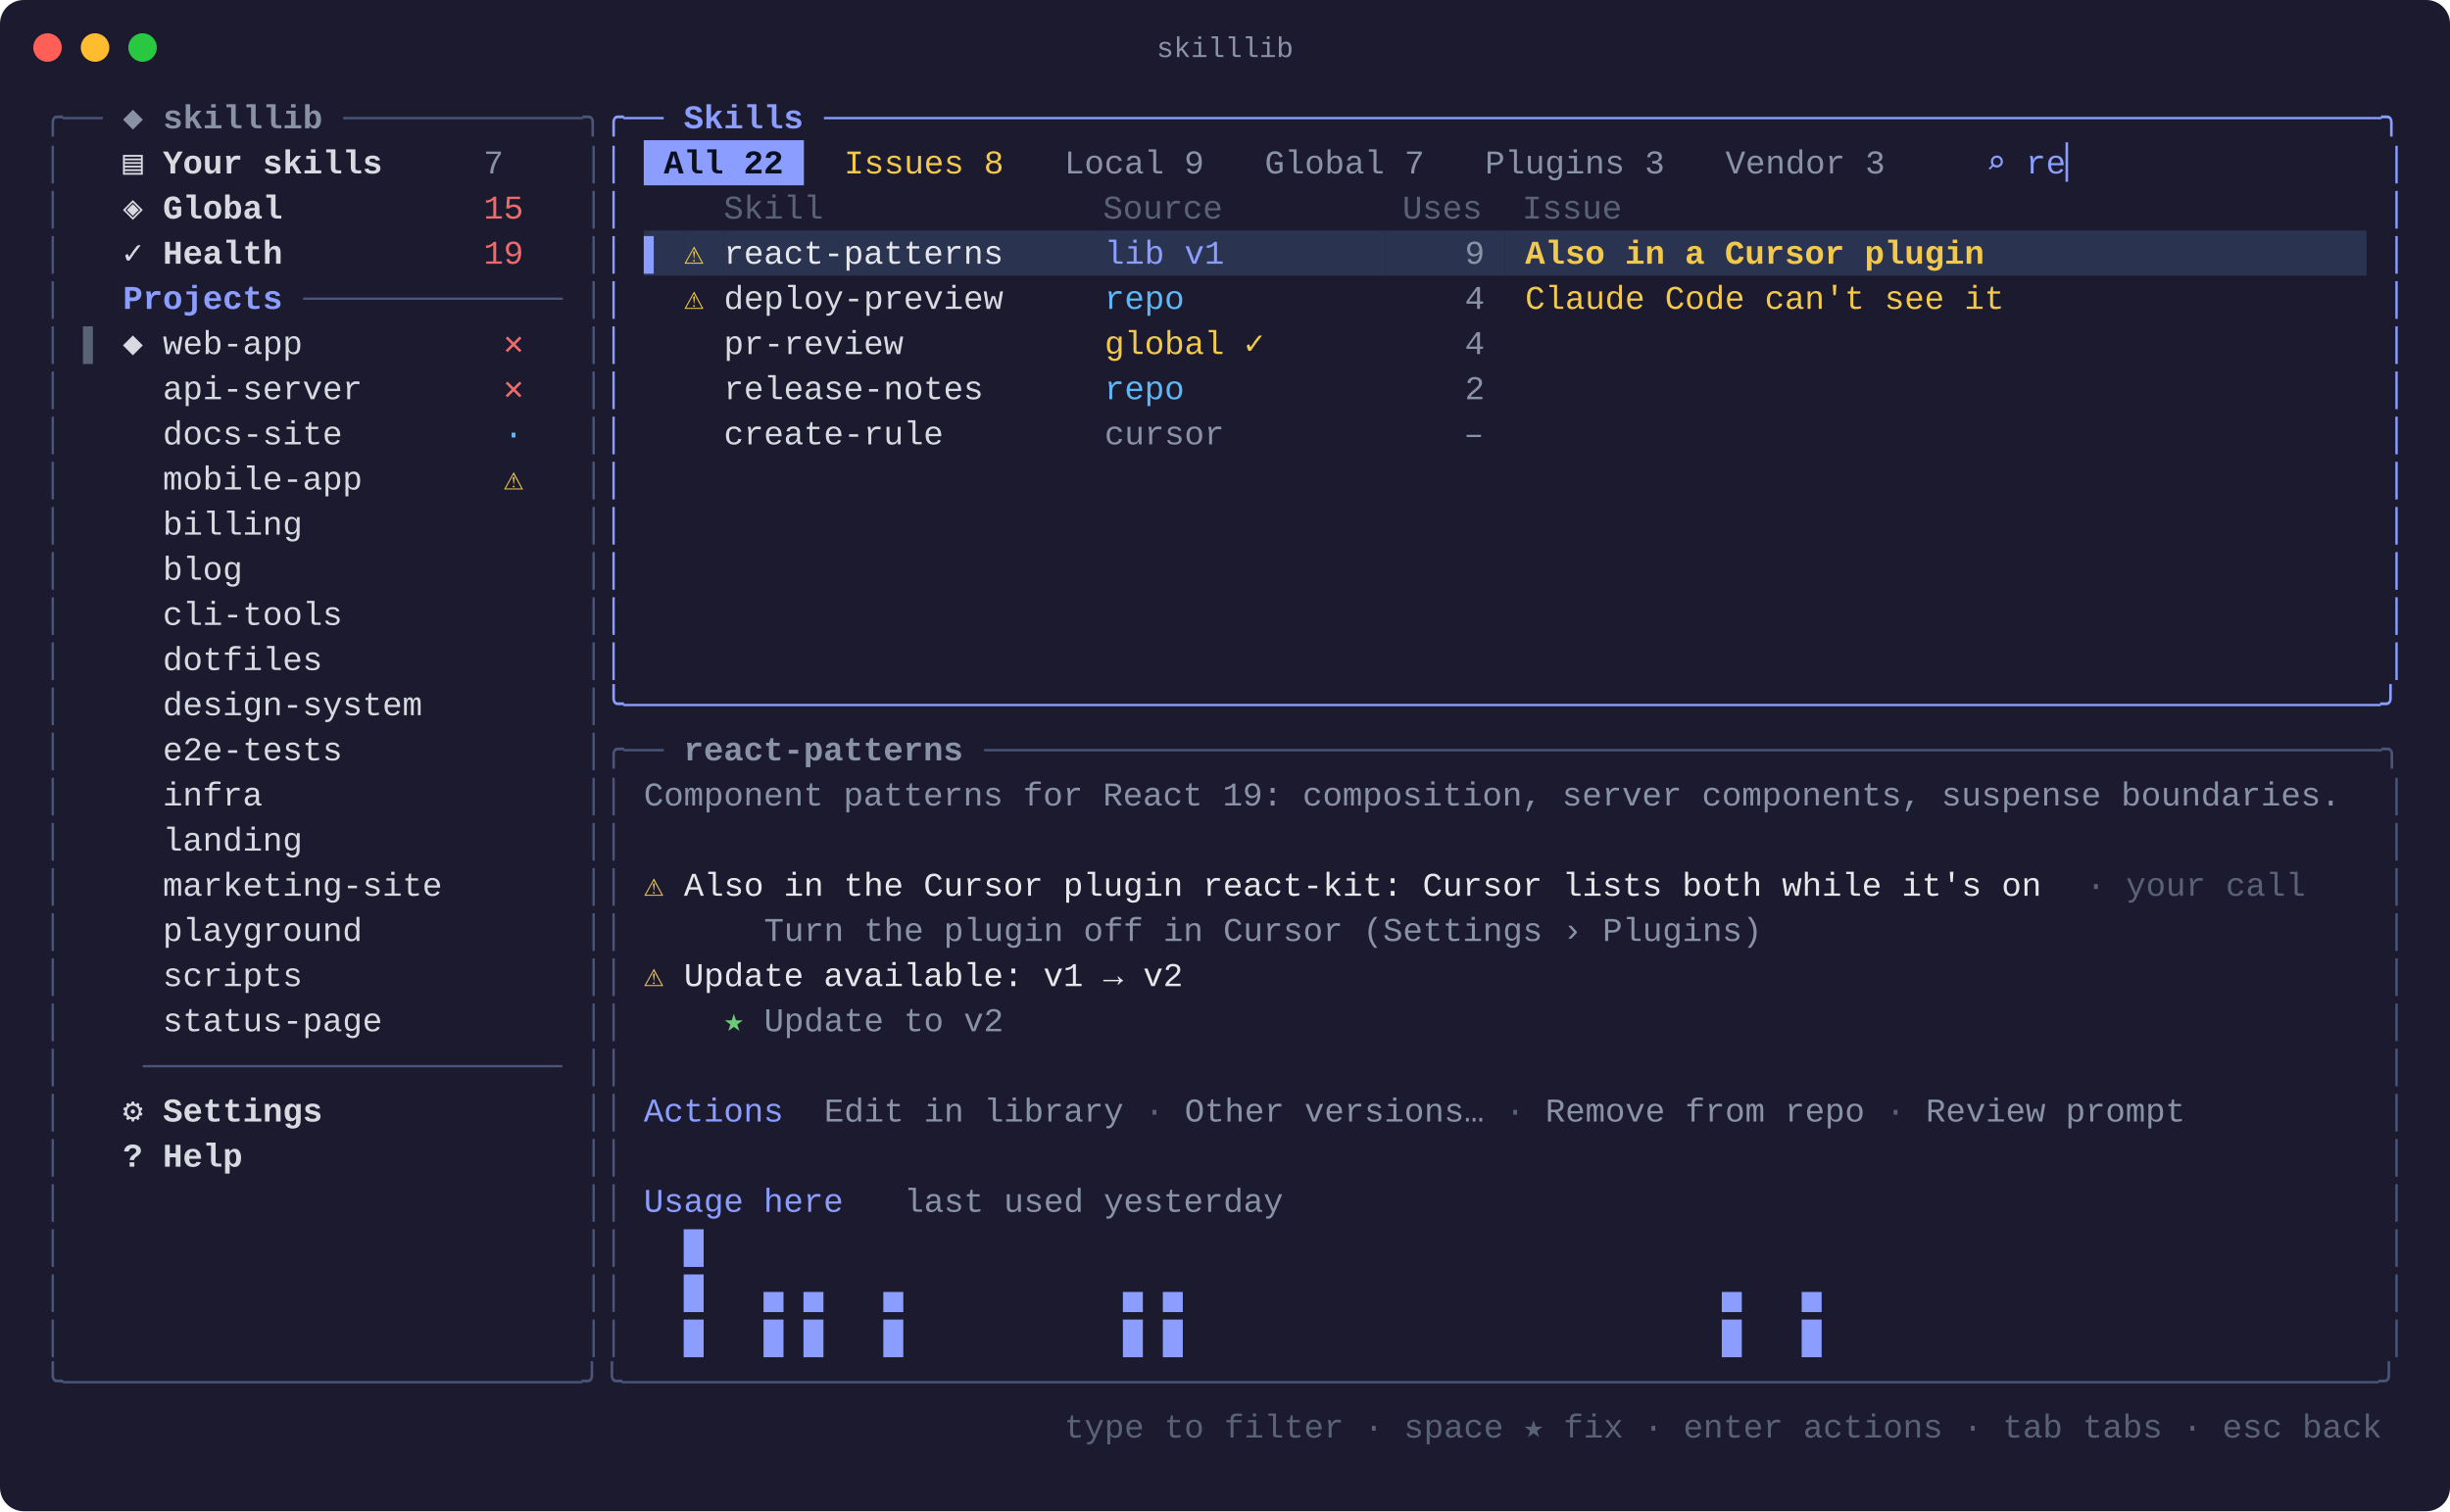
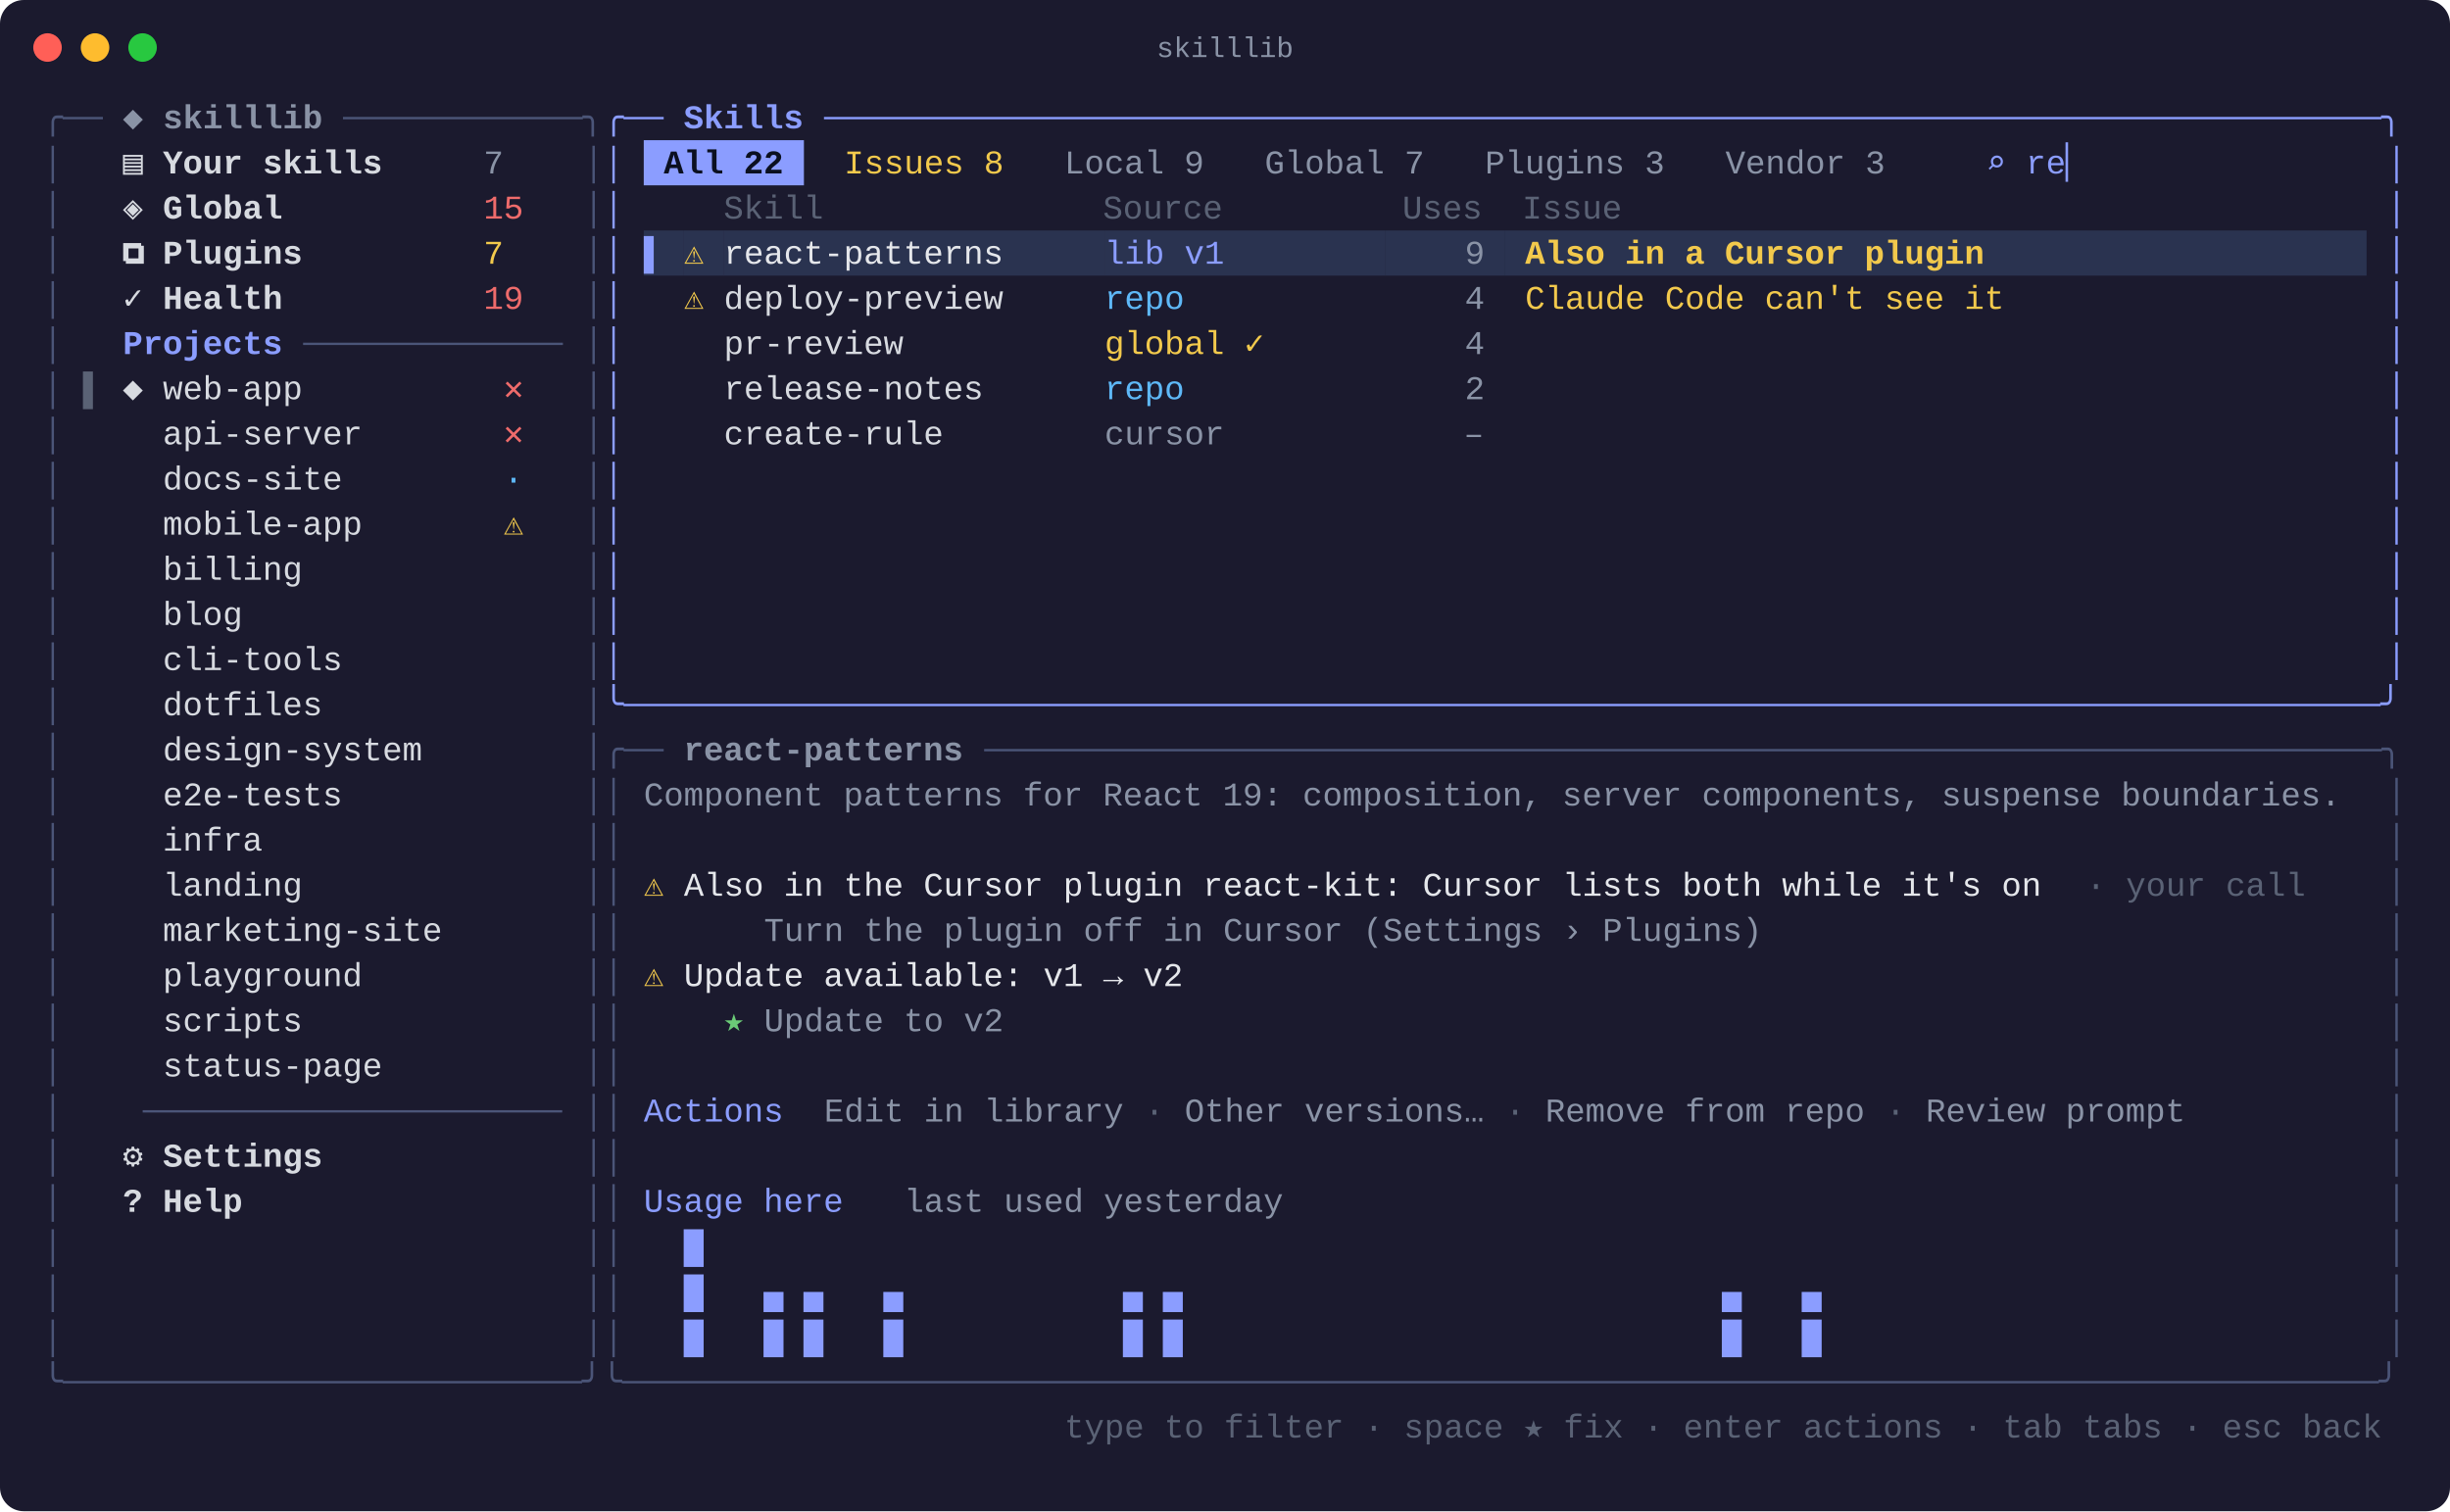
<svg xmlns="http://www.w3.org/2000/svg" width="1031" height="636" viewBox="0 0 1031 636" font-family="SFMono-Regular, Menlo, Consolas, 'Liberation Mono', monospace" font-size="14">
  <rect width="1031" height="636" rx="10" fill="#1b1a2e" />
  <circle cx="20" cy="20" r="6" fill="#ff5f57" />
  <circle cx="40" cy="20" r="6" fill="#febc2e" />
  <circle cx="60" cy="20" r="6" fill="#28c840" />
  <text x="515.5" y="24" fill="#8a93a6" font-size="12" text-anchor="middle">skilllib</text>
  <text x="18.0" y="54.0" fill="#4b5578" xml:space="preserve" textLength="25.3" lengthAdjust="spacingAndGlyphs">╭──</text>
  <text x="43.3" y="54.0" fill="#8a93a6" font-weight="bold" xml:space="preserve" textLength="101.2" lengthAdjust="spacingAndGlyphs"> ◆ skilllib </text>
  <text x="144.4" y="54.0" fill="#4b5578" xml:space="preserve" textLength="109.6" lengthAdjust="spacingAndGlyphs">────────────╮</text>
  <text x="254.0" y="54.0" fill="#8b9dff" xml:space="preserve" textLength="25.3" lengthAdjust="spacingAndGlyphs">╭──</text>
  <text x="279.3" y="54.0" fill="#8b9dff" font-weight="bold" xml:space="preserve" textLength="67.4" lengthAdjust="spacingAndGlyphs"> Skills </text>
  <text x="346.8" y="54.0" fill="#8b9dff" xml:space="preserve" textLength="666.0" lengthAdjust="spacingAndGlyphs">──────────────────────────────────────────────────────────────────────────────╮</text>
  <text x="18.0" y="73.0" fill="#4b5578" xml:space="preserve" textLength="8.4" lengthAdjust="spacingAndGlyphs">│</text>
  <text x="51.7" y="73.0" fill="#d7dae0" font-weight="bold" xml:space="preserve" textLength="151.7" lengthAdjust="spacingAndGlyphs">▤ Your skills     </text>
  <text x="203.5" y="73.0" fill="#8a93a6" xml:space="preserve" textLength="33.7" lengthAdjust="spacingAndGlyphs">7   </text>
  <text x="245.6" y="73.0" fill="#4b5578" xml:space="preserve" textLength="8.4" lengthAdjust="spacingAndGlyphs">│</text>
  <text x="254.0" y="73.0" fill="#8b9dff" xml:space="preserve" textLength="8.4" lengthAdjust="spacingAndGlyphs">│</text>
  <rect x="270.9" y="59.0" width="67.4" height="19" fill="#8b9dff" />
  <text x="270.9" y="73.0" fill="#0b1020" font-weight="bold" xml:space="preserve" textLength="67.4" lengthAdjust="spacingAndGlyphs"> All 22 </text>
  <text x="346.8" y="73.0" fill="#f2c94c" xml:space="preserve" textLength="84.3" lengthAdjust="spacingAndGlyphs"> Issues 8 </text>
  <text x="439.5" y="73.0" fill="#8a93a6" xml:space="preserve" textLength="75.9" lengthAdjust="spacingAndGlyphs"> Local 9 </text>
  <text x="523.8" y="73.0" fill="#8a93a6" xml:space="preserve" textLength="84.3" lengthAdjust="spacingAndGlyphs"> Global 7 </text>
  <text x="616.5" y="73.0" fill="#8a93a6" xml:space="preserve" textLength="92.7" lengthAdjust="spacingAndGlyphs"> Plugins 3 </text>
  <text x="717.7" y="73.0" fill="#8a93a6" xml:space="preserve" textLength="84.3" lengthAdjust="spacingAndGlyphs"> Vendor 3 </text>
  <text x="802.0" y="73.0" fill="#8b9dff" xml:space="preserve" textLength="75.9" lengthAdjust="spacingAndGlyphs">    ⌕ re▏</text>
  <text x="1004.3" y="73.0" fill="#8b9dff" xml:space="preserve" textLength="8.4" lengthAdjust="spacingAndGlyphs">│</text>
  <text x="18.0" y="92.0" fill="#4b5578" xml:space="preserve" textLength="8.4" lengthAdjust="spacingAndGlyphs">│</text>
  <text x="51.7" y="92.0" fill="#d7dae0" font-weight="bold" xml:space="preserve" textLength="151.7" lengthAdjust="spacingAndGlyphs">◈ Global          </text>
  <text x="203.5" y="92.0" fill="#ef6b6b" xml:space="preserve" textLength="33.7" lengthAdjust="spacingAndGlyphs">15  </text>
  <text x="245.6" y="92.0" fill="#4b5578" xml:space="preserve" textLength="8.4" lengthAdjust="spacingAndGlyphs">│</text>
  <text x="254.0" y="92.0" fill="#8b9dff" xml:space="preserve" textLength="8.4" lengthAdjust="spacingAndGlyphs">│</text>
  <text x="270.9" y="92.0" fill="#5a6275" xml:space="preserve" textLength="725.0" lengthAdjust="spacingAndGlyphs">    Skill              Source         Uses  Issue                                     </text>
  <text x="1004.3" y="92.0" fill="#8b9dff" xml:space="preserve" textLength="8.4" lengthAdjust="spacingAndGlyphs">│</text>
  <text x="18.0" y="111.0" fill="#4b5578" xml:space="preserve" textLength="8.4" lengthAdjust="spacingAndGlyphs">│</text>
-   <text x="51.7" y="111.0" fill="#d7dae0" font-weight="bold" xml:space="preserve" textLength="151.7" lengthAdjust="spacingAndGlyphs">✓ Health          </text>
-   <text x="203.5" y="111.0" fill="#ef6b6b" xml:space="preserve" textLength="33.7" lengthAdjust="spacingAndGlyphs">19  </text>
+   <text x="51.7" y="111.0" fill="#d7dae0" font-weight="bold" xml:space="preserve" textLength="151.7" lengthAdjust="spacingAndGlyphs">⧉ Plugins         </text>
+   <text x="203.5" y="111.0" fill="#f2c94c" xml:space="preserve" textLength="33.7" lengthAdjust="spacingAndGlyphs">7   </text>
  <text x="245.6" y="111.0" fill="#4b5578" xml:space="preserve" textLength="8.4" lengthAdjust="spacingAndGlyphs">│</text>
  <text x="254.0" y="111.0" fill="#8b9dff" xml:space="preserve" textLength="8.4" lengthAdjust="spacingAndGlyphs">│</text>
  <rect x="270.9" y="97.0" width="16.9" height="19" fill="#2a3350" />
  <text x="270.9" y="111.0" fill="#8b9dff" xml:space="preserve" textLength="16.9" lengthAdjust="spacingAndGlyphs">▌ </text>
  <rect x="287.8" y="97.0" width="16.9" height="19" fill="#2a3350" />
  <text x="287.8" y="111.0" fill="#f2c94c" xml:space="preserve" textLength="16.9" lengthAdjust="spacingAndGlyphs">⚠ </text>
  <rect x="304.6" y="97.0" width="160.2" height="19" fill="#2a3350" />
  <text x="304.6" y="111.0" fill="#e5e7eb" xml:space="preserve" textLength="160.2" lengthAdjust="spacingAndGlyphs">react-patterns     </text>
  <rect x="464.8" y="97.0" width="118.0" height="19" fill="#2a3350" />
  <text x="464.8" y="111.0" fill="#8b9dff" xml:space="preserve" textLength="118.0" lengthAdjust="spacingAndGlyphs">lib v1        </text>
  <rect x="582.8" y="97.0" width="50.6" height="19" fill="#2a3350" />
  <text x="582.8" y="111.0" fill="#8a93a6" xml:space="preserve" textLength="50.6" lengthAdjust="spacingAndGlyphs">    9 </text>
  <rect x="633.4" y="97.0" width="362.5" height="19" fill="#2a3350" />
  <text x="633.4" y="111.0" fill="#f2c94c" font-weight="bold" xml:space="preserve" textLength="362.5" lengthAdjust="spacingAndGlyphs"> Also in a Cursor plugin                   </text>
  <text x="1004.3" y="111.0" fill="#8b9dff" xml:space="preserve" textLength="8.4" lengthAdjust="spacingAndGlyphs">│</text>
  <text x="18.0" y="130.0" fill="#4b5578" xml:space="preserve" textLength="8.4" lengthAdjust="spacingAndGlyphs">│</text>
-   <text x="34.9" y="130.0" fill="#8b9dff" font-weight="bold" xml:space="preserve" textLength="92.7" lengthAdjust="spacingAndGlyphs">  Projects </text>
-   <text x="127.6" y="130.0" fill="#4b5578" xml:space="preserve" textLength="109.6" lengthAdjust="spacingAndGlyphs">─────────────</text>
+   <text x="51.7" y="130.0" fill="#d7dae0" font-weight="bold" xml:space="preserve" textLength="151.7" lengthAdjust="spacingAndGlyphs">✓ Health          </text>
+   <text x="203.5" y="130.0" fill="#ef6b6b" xml:space="preserve" textLength="33.7" lengthAdjust="spacingAndGlyphs">19  </text>
  <text x="245.6" y="130.0" fill="#4b5578" xml:space="preserve" textLength="8.4" lengthAdjust="spacingAndGlyphs">│</text>
  <text x="254.0" y="130.0" fill="#8b9dff" xml:space="preserve" textLength="8.4" lengthAdjust="spacingAndGlyphs">│</text>
  <text x="287.8" y="130.0" fill="#f2c94c" xml:space="preserve" textLength="16.9" lengthAdjust="spacingAndGlyphs">⚠ </text>
  <text x="304.6" y="130.0" fill="#d7dae0" xml:space="preserve" textLength="160.2" lengthAdjust="spacingAndGlyphs">deploy-preview     </text>
  <text x="464.8" y="130.0" fill="#5eb8f7" xml:space="preserve" textLength="118.0" lengthAdjust="spacingAndGlyphs">repo          </text>
  <text x="582.8" y="130.0" fill="#8a93a6" xml:space="preserve" textLength="50.6" lengthAdjust="spacingAndGlyphs">    4 </text>
  <text x="633.4" y="130.0" fill="#f2c94c" xml:space="preserve" textLength="362.5" lengthAdjust="spacingAndGlyphs"> Claude Code can't see it                  </text>
  <text x="1004.3" y="130.0" fill="#8b9dff" xml:space="preserve" textLength="8.4" lengthAdjust="spacingAndGlyphs">│</text>
  <text x="18.0" y="149.0" fill="#4b5578" xml:space="preserve" textLength="8.4" lengthAdjust="spacingAndGlyphs">│</text>
-   <text x="34.9" y="149.0" fill="#5a6275" xml:space="preserve" textLength="16.9" lengthAdjust="spacingAndGlyphs">▌ </text>
-   <text x="51.7" y="149.0" fill="#d7dae0" xml:space="preserve" textLength="160.2" lengthAdjust="spacingAndGlyphs">◆ web-app          </text>
-   <text x="211.9" y="149.0" fill="#ef6b6b" xml:space="preserve" textLength="25.3" lengthAdjust="spacingAndGlyphs">✕  </text>
+   <text x="34.9" y="149.0" fill="#8b9dff" font-weight="bold" xml:space="preserve" textLength="92.7" lengthAdjust="spacingAndGlyphs">  Projects </text>
+   <text x="127.6" y="149.0" fill="#4b5578" xml:space="preserve" textLength="109.6" lengthAdjust="spacingAndGlyphs">─────────────</text>
  <text x="245.6" y="149.0" fill="#4b5578" xml:space="preserve" textLength="8.4" lengthAdjust="spacingAndGlyphs">│</text>
  <text x="254.0" y="149.0" fill="#8b9dff" xml:space="preserve" textLength="8.4" lengthAdjust="spacingAndGlyphs">│</text>
  <text x="287.8" y="149.0" fill="#d7dae0" xml:space="preserve" textLength="177.0" lengthAdjust="spacingAndGlyphs">  pr-review          </text>
  <text x="464.8" y="149.0" fill="#f2c94c" xml:space="preserve" textLength="118.0" lengthAdjust="spacingAndGlyphs">global ✓      </text>
  <text x="582.8" y="149.0" fill="#8a93a6" xml:space="preserve" textLength="50.6" lengthAdjust="spacingAndGlyphs">    4 </text>
  <text x="1004.3" y="149.0" fill="#8b9dff" xml:space="preserve" textLength="8.4" lengthAdjust="spacingAndGlyphs">│</text>
  <text x="18.0" y="168.0" fill="#4b5578" xml:space="preserve" textLength="8.4" lengthAdjust="spacingAndGlyphs">│</text>
-   <text x="51.7" y="168.0" fill="#d7dae0" xml:space="preserve" textLength="160.2" lengthAdjust="spacingAndGlyphs">  api-server       </text>
+   <text x="34.9" y="168.0" fill="#5a6275" xml:space="preserve" textLength="16.9" lengthAdjust="spacingAndGlyphs">▌ </text>
+   <text x="51.7" y="168.0" fill="#d7dae0" xml:space="preserve" textLength="160.2" lengthAdjust="spacingAndGlyphs">◆ web-app          </text>
  <text x="211.9" y="168.0" fill="#ef6b6b" xml:space="preserve" textLength="25.3" lengthAdjust="spacingAndGlyphs">✕  </text>
  <text x="245.6" y="168.0" fill="#4b5578" xml:space="preserve" textLength="8.4" lengthAdjust="spacingAndGlyphs">│</text>
  <text x="254.0" y="168.0" fill="#8b9dff" xml:space="preserve" textLength="8.4" lengthAdjust="spacingAndGlyphs">│</text>
  <text x="287.8" y="168.0" fill="#d7dae0" xml:space="preserve" textLength="177.0" lengthAdjust="spacingAndGlyphs">  release-notes      </text>
  <text x="464.8" y="168.0" fill="#5eb8f7" xml:space="preserve" textLength="118.0" lengthAdjust="spacingAndGlyphs">repo          </text>
  <text x="582.8" y="168.0" fill="#8a93a6" xml:space="preserve" textLength="50.6" lengthAdjust="spacingAndGlyphs">    2 </text>
  <text x="1004.3" y="168.0" fill="#8b9dff" xml:space="preserve" textLength="8.4" lengthAdjust="spacingAndGlyphs">│</text>
  <text x="18.0" y="187.0" fill="#4b5578" xml:space="preserve" textLength="8.4" lengthAdjust="spacingAndGlyphs">│</text>
-   <text x="51.7" y="187.0" fill="#d7dae0" xml:space="preserve" textLength="160.2" lengthAdjust="spacingAndGlyphs">  docs-site        </text>
-   <text x="211.9" y="187.0" fill="#5eb8f7" xml:space="preserve" textLength="25.3" lengthAdjust="spacingAndGlyphs">·  </text>
+   <text x="51.7" y="187.0" fill="#d7dae0" xml:space="preserve" textLength="160.2" lengthAdjust="spacingAndGlyphs">  api-server       </text>
+   <text x="211.9" y="187.0" fill="#ef6b6b" xml:space="preserve" textLength="25.3" lengthAdjust="spacingAndGlyphs">✕  </text>
  <text x="245.6" y="187.0" fill="#4b5578" xml:space="preserve" textLength="8.4" lengthAdjust="spacingAndGlyphs">│</text>
  <text x="254.0" y="187.0" fill="#8b9dff" xml:space="preserve" textLength="8.4" lengthAdjust="spacingAndGlyphs">│</text>
  <text x="287.8" y="187.0" fill="#d7dae0" xml:space="preserve" textLength="177.0" lengthAdjust="spacingAndGlyphs">  create-rule        </text>
  <text x="464.8" y="187.0" fill="#8a93a6" xml:space="preserve" textLength="168.6" lengthAdjust="spacingAndGlyphs">cursor            – </text>
  <text x="1004.3" y="187.0" fill="#8b9dff" xml:space="preserve" textLength="8.4" lengthAdjust="spacingAndGlyphs">│</text>
  <text x="18.0" y="206.0" fill="#4b5578" xml:space="preserve" textLength="8.4" lengthAdjust="spacingAndGlyphs">│</text>
-   <text x="51.7" y="206.0" fill="#d7dae0" xml:space="preserve" textLength="160.2" lengthAdjust="spacingAndGlyphs">  mobile-app       </text>
-   <text x="211.9" y="206.0" fill="#f2c94c" xml:space="preserve" textLength="25.3" lengthAdjust="spacingAndGlyphs">⚠  </text>
+   <text x="51.7" y="206.0" fill="#d7dae0" xml:space="preserve" textLength="160.2" lengthAdjust="spacingAndGlyphs">  docs-site        </text>
+   <text x="211.9" y="206.0" fill="#5eb8f7" xml:space="preserve" textLength="25.3" lengthAdjust="spacingAndGlyphs">·  </text>
  <text x="245.6" y="206.0" fill="#4b5578" xml:space="preserve" textLength="8.4" lengthAdjust="spacingAndGlyphs">│</text>
  <text x="254.0" y="206.0" fill="#8b9dff" xml:space="preserve" textLength="8.4" lengthAdjust="spacingAndGlyphs">│</text>
  <text x="1004.3" y="206.0" fill="#8b9dff" xml:space="preserve" textLength="8.4" lengthAdjust="spacingAndGlyphs">│</text>
  <text x="18.0" y="225.0" fill="#4b5578" xml:space="preserve" textLength="8.4" lengthAdjust="spacingAndGlyphs">│</text>
-   <text x="51.7" y="225.0" fill="#d7dae0" xml:space="preserve" textLength="193.9" lengthAdjust="spacingAndGlyphs">  billing              </text>
+   <text x="51.7" y="225.0" fill="#d7dae0" xml:space="preserve" textLength="160.2" lengthAdjust="spacingAndGlyphs">  mobile-app       </text>
+   <text x="211.9" y="225.0" fill="#f2c94c" xml:space="preserve" textLength="25.3" lengthAdjust="spacingAndGlyphs">⚠  </text>
  <text x="245.6" y="225.0" fill="#4b5578" xml:space="preserve" textLength="8.4" lengthAdjust="spacingAndGlyphs">│</text>
  <text x="254.0" y="225.0" fill="#8b9dff" xml:space="preserve" textLength="8.4" lengthAdjust="spacingAndGlyphs">│</text>
  <text x="1004.3" y="225.0" fill="#8b9dff" xml:space="preserve" textLength="8.4" lengthAdjust="spacingAndGlyphs">│</text>
  <text x="18.0" y="244.0" fill="#4b5578" xml:space="preserve" textLength="8.4" lengthAdjust="spacingAndGlyphs">│</text>
-   <text x="51.7" y="244.0" fill="#d7dae0" xml:space="preserve" textLength="193.9" lengthAdjust="spacingAndGlyphs">  blog                 </text>
+   <text x="51.7" y="244.0" fill="#d7dae0" xml:space="preserve" textLength="193.9" lengthAdjust="spacingAndGlyphs">  billing              </text>
  <text x="245.6" y="244.0" fill="#4b5578" xml:space="preserve" textLength="8.4" lengthAdjust="spacingAndGlyphs">│</text>
  <text x="254.0" y="244.0" fill="#8b9dff" xml:space="preserve" textLength="8.4" lengthAdjust="spacingAndGlyphs">│</text>
  <text x="1004.3" y="244.0" fill="#8b9dff" xml:space="preserve" textLength="8.4" lengthAdjust="spacingAndGlyphs">│</text>
  <text x="18.0" y="263.0" fill="#4b5578" xml:space="preserve" textLength="8.4" lengthAdjust="spacingAndGlyphs">│</text>
-   <text x="51.7" y="263.0" fill="#d7dae0" xml:space="preserve" textLength="193.9" lengthAdjust="spacingAndGlyphs">  cli-tools            </text>
+   <text x="51.7" y="263.0" fill="#d7dae0" xml:space="preserve" textLength="193.9" lengthAdjust="spacingAndGlyphs">  blog                 </text>
  <text x="245.6" y="263.0" fill="#4b5578" xml:space="preserve" textLength="8.4" lengthAdjust="spacingAndGlyphs">│</text>
  <text x="254.0" y="263.0" fill="#8b9dff" xml:space="preserve" textLength="8.4" lengthAdjust="spacingAndGlyphs">│</text>
  <text x="1004.3" y="263.0" fill="#8b9dff" xml:space="preserve" textLength="8.4" lengthAdjust="spacingAndGlyphs">│</text>
  <text x="18.0" y="282.0" fill="#4b5578" xml:space="preserve" textLength="8.4" lengthAdjust="spacingAndGlyphs">│</text>
-   <text x="51.7" y="282.0" fill="#d7dae0" xml:space="preserve" textLength="193.9" lengthAdjust="spacingAndGlyphs">  dotfiles             </text>
+   <text x="51.7" y="282.0" fill="#d7dae0" xml:space="preserve" textLength="193.9" lengthAdjust="spacingAndGlyphs">  cli-tools            </text>
  <text x="245.6" y="282.0" fill="#4b5578" xml:space="preserve" textLength="8.4" lengthAdjust="spacingAndGlyphs">│</text>
  <text x="254.0" y="282.0" fill="#8b9dff" xml:space="preserve" textLength="8.4" lengthAdjust="spacingAndGlyphs">│</text>
  <text x="1004.3" y="282.0" fill="#8b9dff" xml:space="preserve" textLength="8.4" lengthAdjust="spacingAndGlyphs">│</text>
  <text x="18.0" y="301.0" fill="#4b5578" xml:space="preserve" textLength="8.4" lengthAdjust="spacingAndGlyphs">│</text>
-   <text x="51.7" y="301.0" fill="#d7dae0" xml:space="preserve" textLength="193.9" lengthAdjust="spacingAndGlyphs">  design-system        </text>
+   <text x="51.7" y="301.0" fill="#d7dae0" xml:space="preserve" textLength="193.9" lengthAdjust="spacingAndGlyphs">  dotfiles             </text>
  <text x="245.6" y="301.0" fill="#4b5578" xml:space="preserve" textLength="8.4" lengthAdjust="spacingAndGlyphs">│</text>
  <text x="254.0" y="301.0" fill="#8b9dff" xml:space="preserve" textLength="758.7" lengthAdjust="spacingAndGlyphs">╰────────────────────────────────────────────────────────────────────────────────────────╯</text>
  <text x="18.0" y="320.0" fill="#4b5578" xml:space="preserve" textLength="8.4" lengthAdjust="spacingAndGlyphs">│</text>
-   <text x="51.7" y="320.0" fill="#d7dae0" xml:space="preserve" textLength="193.9" lengthAdjust="spacingAndGlyphs">  e2e-tests            </text>
+   <text x="51.7" y="320.0" fill="#d7dae0" xml:space="preserve" textLength="193.9" lengthAdjust="spacingAndGlyphs">  design-system        </text>
  <text x="245.6" y="320.0" fill="#4b5578" xml:space="preserve" textLength="33.7" lengthAdjust="spacingAndGlyphs">│╭──</text>
  <text x="279.3" y="320.0" fill="#8a93a6" font-weight="bold" xml:space="preserve" textLength="134.9" lengthAdjust="spacingAndGlyphs"> react-patterns </text>
  <text x="414.2" y="320.0" fill="#4b5578" xml:space="preserve" textLength="598.5" lengthAdjust="spacingAndGlyphs">──────────────────────────────────────────────────────────────────────╮</text>
  <text x="18.0" y="339.0" fill="#4b5578" xml:space="preserve" textLength="8.4" lengthAdjust="spacingAndGlyphs">│</text>
-   <text x="51.7" y="339.0" fill="#d7dae0" xml:space="preserve" textLength="193.9" lengthAdjust="spacingAndGlyphs">  infra                </text>
+   <text x="51.7" y="339.0" fill="#d7dae0" xml:space="preserve" textLength="193.9" lengthAdjust="spacingAndGlyphs">  e2e-tests            </text>
  <text x="245.6" y="339.0" fill="#4b5578" xml:space="preserve" textLength="16.9" lengthAdjust="spacingAndGlyphs">││</text>
  <text x="270.9" y="339.0" fill="#8a93a6" xml:space="preserve" textLength="716.5" lengthAdjust="spacingAndGlyphs">Component patterns for React 19: composition, server components, suspense boundaries.</text>
  <text x="1004.3" y="339.0" fill="#4b5578" xml:space="preserve" textLength="8.4" lengthAdjust="spacingAndGlyphs">│</text>
  <text x="18.0" y="358.0" fill="#4b5578" xml:space="preserve" textLength="8.4" lengthAdjust="spacingAndGlyphs">│</text>
-   <text x="51.7" y="358.0" fill="#d7dae0" xml:space="preserve" textLength="193.9" lengthAdjust="spacingAndGlyphs">  landing              </text>
+   <text x="51.7" y="358.0" fill="#d7dae0" xml:space="preserve" textLength="193.9" lengthAdjust="spacingAndGlyphs">  infra                </text>
  <text x="245.6" y="358.0" fill="#4b5578" xml:space="preserve" textLength="16.9" lengthAdjust="spacingAndGlyphs">││</text>
  <text x="1004.3" y="358.0" fill="#4b5578" xml:space="preserve" textLength="8.4" lengthAdjust="spacingAndGlyphs">│</text>
  <text x="18.0" y="377.0" fill="#4b5578" xml:space="preserve" textLength="8.4" lengthAdjust="spacingAndGlyphs">│</text>
-   <text x="51.7" y="377.0" fill="#d7dae0" xml:space="preserve" textLength="193.9" lengthAdjust="spacingAndGlyphs">  marketing-site       </text>
+   <text x="51.7" y="377.0" fill="#d7dae0" xml:space="preserve" textLength="193.9" lengthAdjust="spacingAndGlyphs">  landing              </text>
  <text x="245.6" y="377.0" fill="#4b5578" xml:space="preserve" textLength="16.9" lengthAdjust="spacingAndGlyphs">││</text>
  <text x="270.9" y="377.0" fill="#f2c94c" xml:space="preserve" textLength="16.9" lengthAdjust="spacingAndGlyphs">⚠ </text>
  <text x="287.8" y="377.0" fill="#e5e7eb" xml:space="preserve" textLength="573.2" lengthAdjust="spacingAndGlyphs">Also in the Cursor plugin react-kit: Cursor lists both while it's on</text>
  <text x="861.0" y="377.0" fill="#5a6275" xml:space="preserve" textLength="109.6" lengthAdjust="spacingAndGlyphs">  · your call</text>
  <text x="1004.3" y="377.0" fill="#4b5578" xml:space="preserve" textLength="8.4" lengthAdjust="spacingAndGlyphs">│</text>
  <text x="18.0" y="396.0" fill="#4b5578" xml:space="preserve" textLength="8.4" lengthAdjust="spacingAndGlyphs">│</text>
-   <text x="51.7" y="396.0" fill="#d7dae0" xml:space="preserve" textLength="193.9" lengthAdjust="spacingAndGlyphs">  playground           </text>
+   <text x="51.7" y="396.0" fill="#d7dae0" xml:space="preserve" textLength="193.9" lengthAdjust="spacingAndGlyphs">  marketing-site       </text>
  <text x="245.6" y="396.0" fill="#4b5578" xml:space="preserve" textLength="16.9" lengthAdjust="spacingAndGlyphs">││</text>
  <text x="321.5" y="396.0" fill="#8a93a6" xml:space="preserve" textLength="421.5" lengthAdjust="spacingAndGlyphs">Turn the plugin off in Cursor (Settings › Plugins)</text>
  <text x="1004.3" y="396.0" fill="#4b5578" xml:space="preserve" textLength="8.4" lengthAdjust="spacingAndGlyphs">│</text>
  <text x="18.0" y="415.0" fill="#4b5578" xml:space="preserve" textLength="8.4" lengthAdjust="spacingAndGlyphs">│</text>
-   <text x="51.7" y="415.0" fill="#d7dae0" xml:space="preserve" textLength="193.9" lengthAdjust="spacingAndGlyphs">  scripts              </text>
+   <text x="51.7" y="415.0" fill="#d7dae0" xml:space="preserve" textLength="193.9" lengthAdjust="spacingAndGlyphs">  playground           </text>
  <text x="245.6" y="415.0" fill="#4b5578" xml:space="preserve" textLength="16.9" lengthAdjust="spacingAndGlyphs">││</text>
  <text x="270.9" y="415.0" fill="#f2c94c" xml:space="preserve" textLength="16.9" lengthAdjust="spacingAndGlyphs">⚠ </text>
  <text x="287.8" y="415.0" fill="#e5e7eb" xml:space="preserve" textLength="210.8" lengthAdjust="spacingAndGlyphs">Update available: v1 → v2</text>
  <text x="1004.3" y="415.0" fill="#4b5578" xml:space="preserve" textLength="8.4" lengthAdjust="spacingAndGlyphs">│</text>
  <text x="18.0" y="434.0" fill="#4b5578" xml:space="preserve" textLength="8.4" lengthAdjust="spacingAndGlyphs">│</text>
-   <text x="51.7" y="434.0" fill="#d7dae0" xml:space="preserve" textLength="193.9" lengthAdjust="spacingAndGlyphs">  status-page          </text>
+   <text x="51.7" y="434.0" fill="#d7dae0" xml:space="preserve" textLength="193.9" lengthAdjust="spacingAndGlyphs">  scripts              </text>
  <text x="245.6" y="434.0" fill="#4b5578" xml:space="preserve" textLength="16.9" lengthAdjust="spacingAndGlyphs">││</text>
  <text x="304.6" y="434.0" fill="#6bcb77" xml:space="preserve" textLength="16.9" lengthAdjust="spacingAndGlyphs">★ </text>
  <text x="321.5" y="434.0" fill="#8a93a6" xml:space="preserve" textLength="101.2" lengthAdjust="spacingAndGlyphs">Update to v2</text>
  <text x="1004.3" y="434.0" fill="#4b5578" xml:space="preserve" textLength="8.4" lengthAdjust="spacingAndGlyphs">│</text>
  <text x="18.0" y="453.0" fill="#4b5578" xml:space="preserve" textLength="8.4" lengthAdjust="spacingAndGlyphs">│</text>
-   <text x="60.1" y="453.0" fill="#4b5578" xml:space="preserve" textLength="177.0" lengthAdjust="spacingAndGlyphs">─────────────────────</text>
+   <text x="51.7" y="453.0" fill="#d7dae0" xml:space="preserve" textLength="193.9" lengthAdjust="spacingAndGlyphs">  status-page          </text>
  <text x="245.6" y="453.0" fill="#4b5578" xml:space="preserve" textLength="16.9" lengthAdjust="spacingAndGlyphs">││</text>
  <text x="1004.3" y="453.0" fill="#4b5578" xml:space="preserve" textLength="8.4" lengthAdjust="spacingAndGlyphs">│</text>
  <text x="18.0" y="472.0" fill="#4b5578" xml:space="preserve" textLength="8.4" lengthAdjust="spacingAndGlyphs">│</text>
-   <text x="51.7" y="472.0" fill="#d7dae0" font-weight="bold" xml:space="preserve" textLength="185.5" lengthAdjust="spacingAndGlyphs">⚙ Settings            </text>
+   <text x="60.1" y="472.0" fill="#4b5578" xml:space="preserve" textLength="177.0" lengthAdjust="spacingAndGlyphs">─────────────────────</text>
  <text x="245.6" y="472.0" fill="#4b5578" xml:space="preserve" textLength="16.9" lengthAdjust="spacingAndGlyphs">││</text>
  <text x="270.9" y="472.0" fill="#8b9dff" xml:space="preserve" textLength="75.9" lengthAdjust="spacingAndGlyphs">Actions  </text>
  <text x="346.8" y="472.0" fill="#8a93a6" xml:space="preserve" textLength="126.4" lengthAdjust="spacingAndGlyphs">Edit in library</text>
  <text x="473.2" y="472.0" fill="#5a6275" xml:space="preserve" textLength="25.3" lengthAdjust="spacingAndGlyphs"> · </text>
  <text x="498.5" y="472.0" fill="#8a93a6" xml:space="preserve" textLength="126.4" lengthAdjust="spacingAndGlyphs">Other versions…</text>
  <text x="625.0" y="472.0" fill="#5a6275" xml:space="preserve" textLength="25.3" lengthAdjust="spacingAndGlyphs"> · </text>
  <text x="650.3" y="472.0" fill="#8a93a6" xml:space="preserve" textLength="134.9" lengthAdjust="spacingAndGlyphs">Remove from repo</text>
  <text x="785.1" y="472.0" fill="#5a6275" xml:space="preserve" textLength="25.3" lengthAdjust="spacingAndGlyphs"> · </text>
  <text x="810.4" y="472.0" fill="#8a93a6" xml:space="preserve" textLength="109.6" lengthAdjust="spacingAndGlyphs">Review prompt</text>
  <text x="1004.3" y="472.0" fill="#4b5578" xml:space="preserve" textLength="8.4" lengthAdjust="spacingAndGlyphs">│</text>
  <text x="18.0" y="491.0" fill="#4b5578" xml:space="preserve" textLength="8.4" lengthAdjust="spacingAndGlyphs">│</text>
-   <text x="51.7" y="491.0" fill="#d7dae0" font-weight="bold" xml:space="preserve" textLength="185.5" lengthAdjust="spacingAndGlyphs">? Help                </text>
+   <text x="51.7" y="491.0" fill="#d7dae0" font-weight="bold" xml:space="preserve" textLength="185.5" lengthAdjust="spacingAndGlyphs">⚙ Settings            </text>
  <text x="245.6" y="491.0" fill="#4b5578" xml:space="preserve" textLength="16.9" lengthAdjust="spacingAndGlyphs">││</text>
  <text x="1004.3" y="491.0" fill="#4b5578" xml:space="preserve" textLength="8.4" lengthAdjust="spacingAndGlyphs">│</text>
  <text x="18.0" y="510.0" fill="#4b5578" xml:space="preserve" textLength="8.4" lengthAdjust="spacingAndGlyphs">│</text>
+   <text x="51.7" y="510.0" fill="#d7dae0" font-weight="bold" xml:space="preserve" textLength="185.5" lengthAdjust="spacingAndGlyphs">? Help                </text>
  <text x="245.6" y="510.0" fill="#4b5578" xml:space="preserve" textLength="16.9" lengthAdjust="spacingAndGlyphs">││</text>
  <text x="270.9" y="510.0" fill="#8b9dff" xml:space="preserve" textLength="84.3" lengthAdjust="spacingAndGlyphs">Usage here</text>
  <text x="355.2" y="510.0" fill="#8a93a6" xml:space="preserve" textLength="185.5" lengthAdjust="spacingAndGlyphs">   last used yesterday</text>
  <text x="1004.3" y="510.0" fill="#4b5578" xml:space="preserve" textLength="8.4" lengthAdjust="spacingAndGlyphs">│</text>
  <text x="18.0" y="529.0" fill="#4b5578" xml:space="preserve" textLength="8.4" lengthAdjust="spacingAndGlyphs">│</text>
  <text x="245.6" y="529.0" fill="#4b5578" xml:space="preserve" textLength="16.9" lengthAdjust="spacingAndGlyphs">││</text>
  <text x="270.9" y="529.0" fill="#8b9dff" xml:space="preserve" textLength="522.7" lengthAdjust="spacingAndGlyphs">  █                                                           </text>
  <text x="1004.3" y="529.0" fill="#4b5578" xml:space="preserve" textLength="8.4" lengthAdjust="spacingAndGlyphs">│</text>
  <text x="18.0" y="548.0" fill="#4b5578" xml:space="preserve" textLength="8.4" lengthAdjust="spacingAndGlyphs">│</text>
  <text x="245.6" y="548.0" fill="#4b5578" xml:space="preserve" textLength="16.9" lengthAdjust="spacingAndGlyphs">││</text>
  <text x="270.9" y="548.0" fill="#8b9dff" xml:space="preserve" textLength="522.7" lengthAdjust="spacingAndGlyphs">  █   ▄ ▄   ▄           ▄ ▄                           ▄   ▄   </text>
  <text x="1004.3" y="548.0" fill="#4b5578" xml:space="preserve" textLength="8.4" lengthAdjust="spacingAndGlyphs">│</text>
  <text x="18.0" y="567.0" fill="#4b5578" xml:space="preserve" textLength="8.4" lengthAdjust="spacingAndGlyphs">│</text>
  <text x="245.6" y="567.0" fill="#4b5578" xml:space="preserve" textLength="16.9" lengthAdjust="spacingAndGlyphs">││</text>
  <text x="270.9" y="567.0" fill="#8b9dff" xml:space="preserve" textLength="522.7" lengthAdjust="spacingAndGlyphs">  █   █ █   █           █ █                           █   █   </text>
  <text x="1004.3" y="567.0" fill="#4b5578" xml:space="preserve" textLength="8.4" lengthAdjust="spacingAndGlyphs">│</text>
  <text x="18.0" y="586.0" fill="#4b5578" xml:space="preserve" textLength="994.7" lengthAdjust="spacingAndGlyphs">╰──────────────────────────╯╰────────────────────────────────────────────────────────────────────────────────────────╯</text>
  <text x="447.9" y="605.0" fill="#5a6275" xml:space="preserve" textLength="564.8" lengthAdjust="spacingAndGlyphs">type to filter · space ★ fix · enter actions · tab tabs · esc back </text>
</svg>
